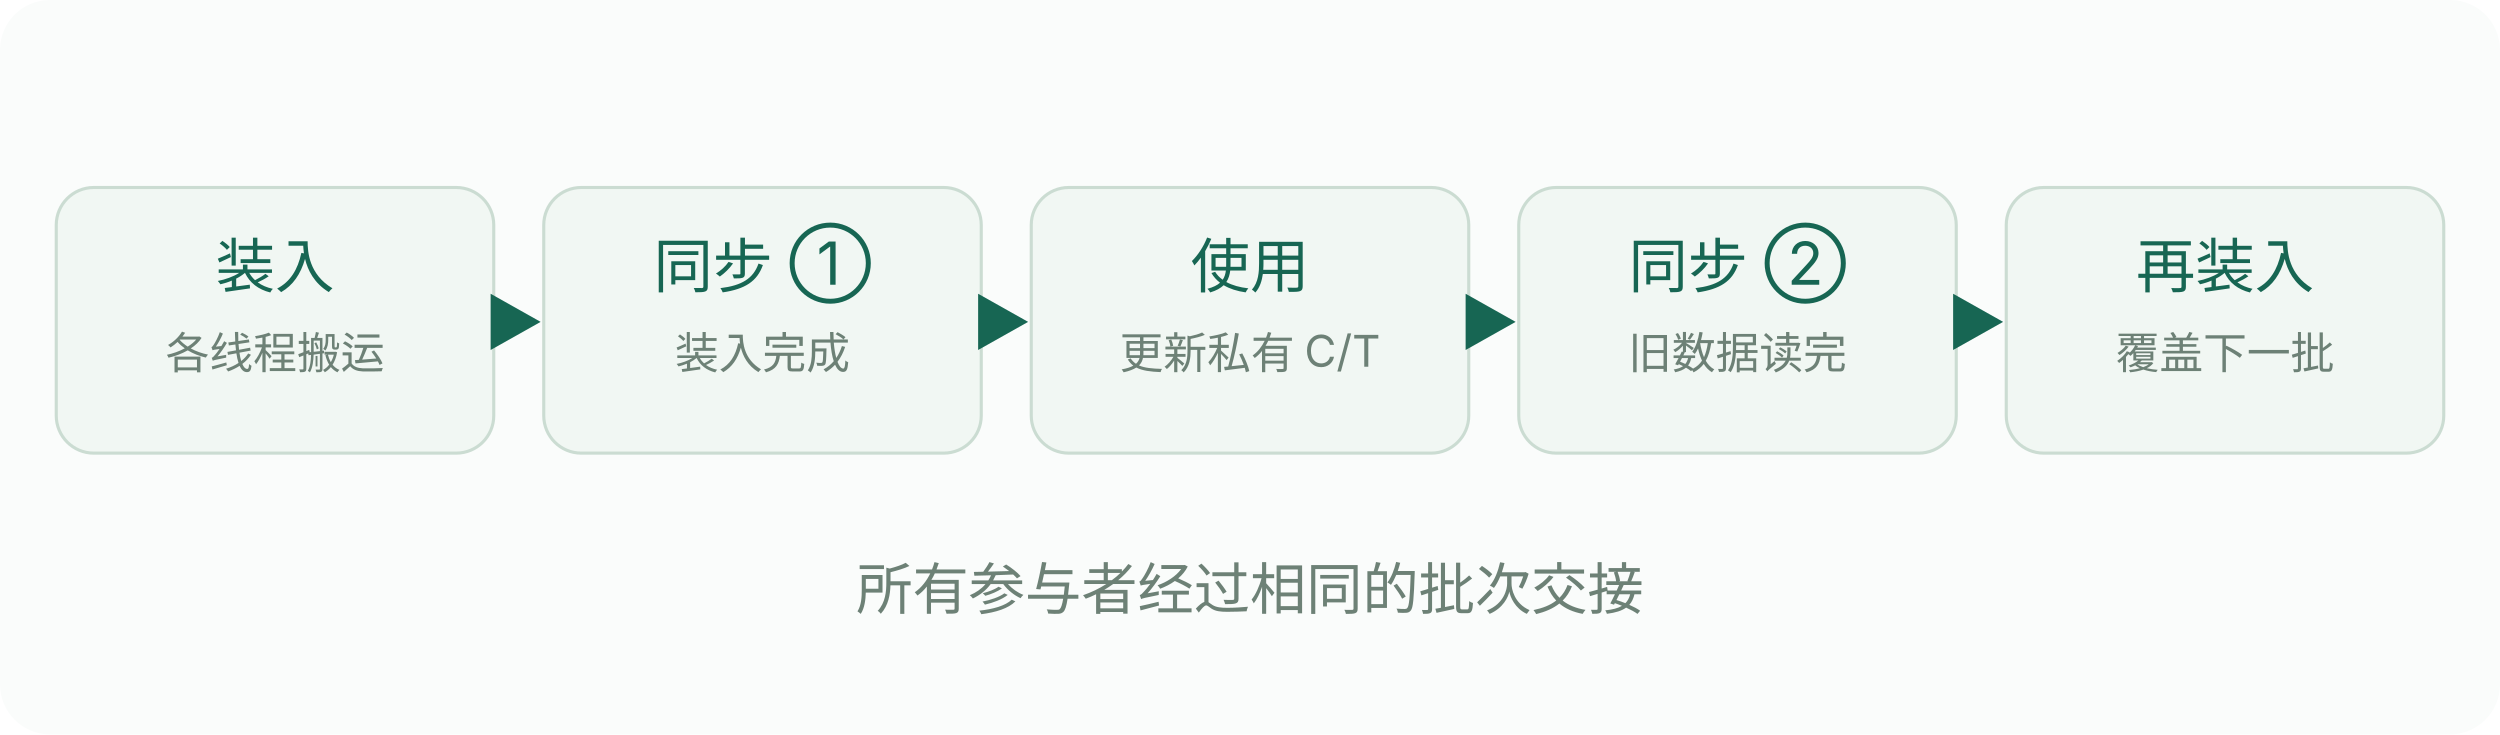
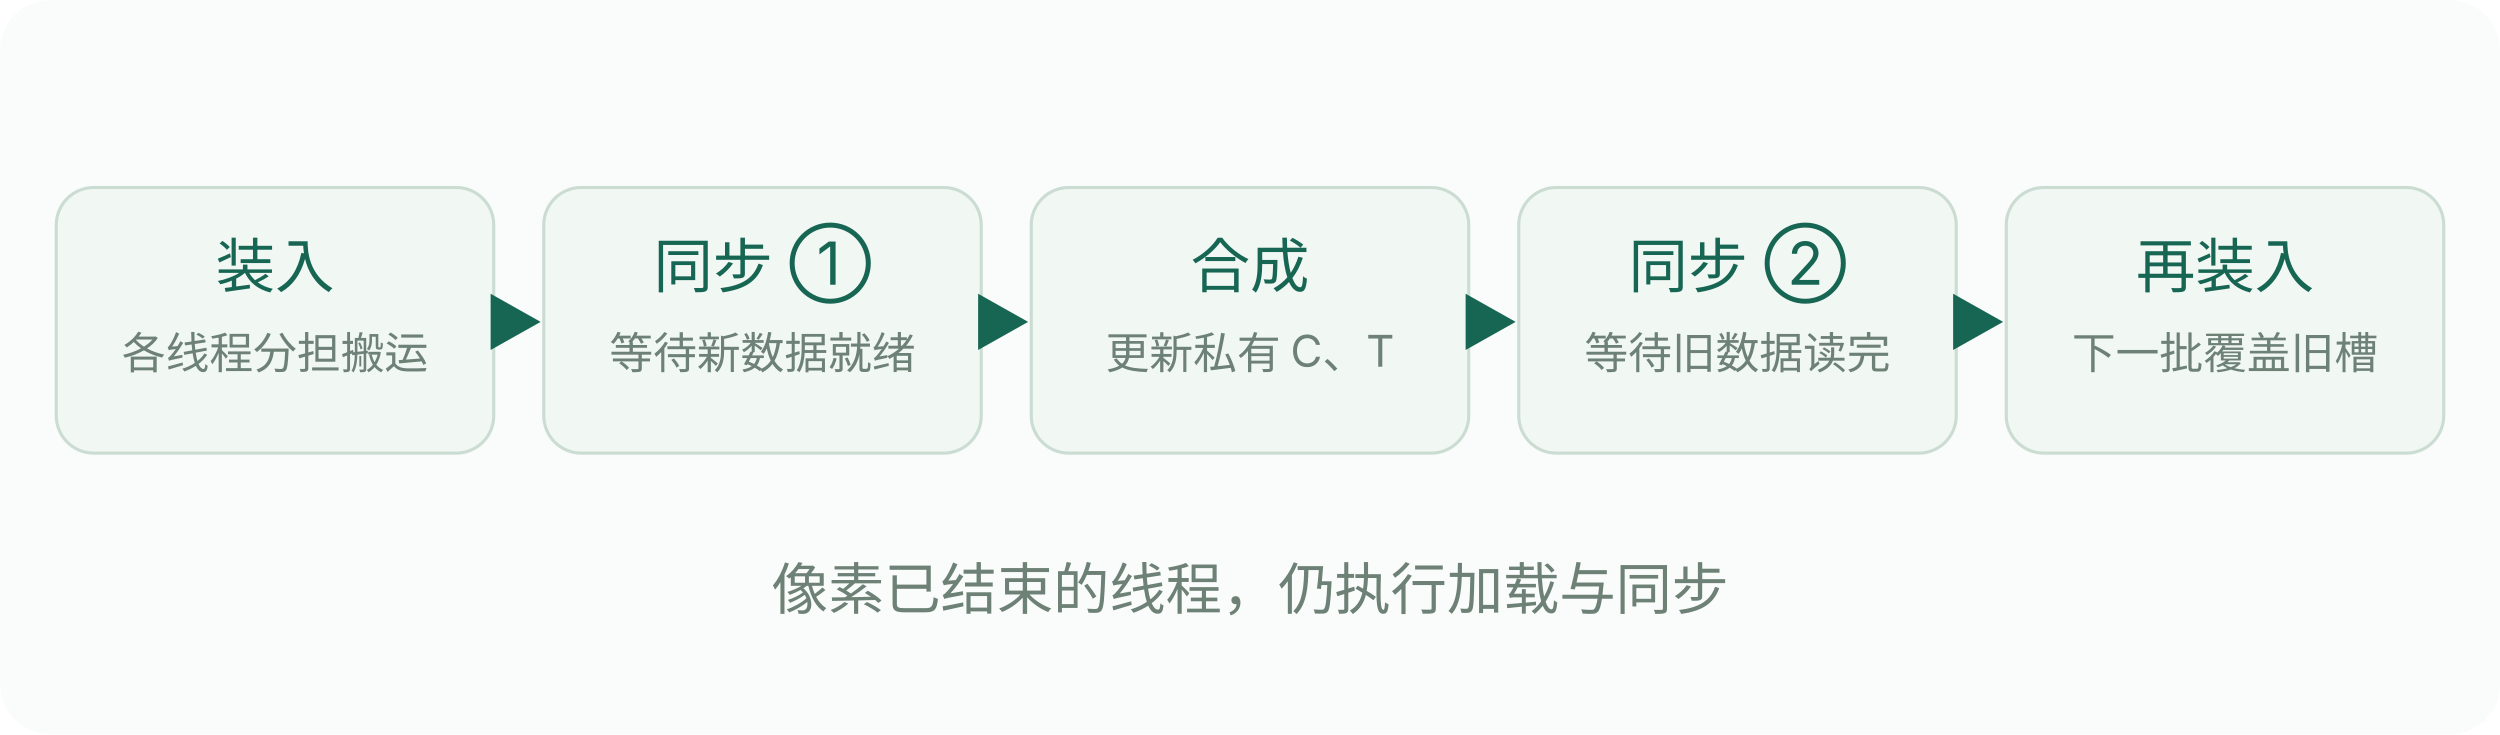
<svg xmlns="http://www.w3.org/2000/svg" viewBox="0 0 800 235" role="img">
  <defs>
    <marker id="arrow" markerWidth="9" markerHeight="9" refX="7" refY="4.5" orient="auto">
      <path d="M0 0L8 4.5L0 9" fill="#176653" />
    </marker>
  </defs>
  <rect width="800" height="235" rx="16" fill="#fafcfb" />
  <g font-family="-apple-system,BlinkMacSystemFont,PingFang SC,Microsoft YaHei,sans-serif">
    <rect x="18" y="60" width="140" height="85" rx="12" fill="#f1f7f3" stroke="#cbdcd2" />
    <text x="88.0" y="92" font-size="19" fill="#176653" text-anchor="middle">装入</text>
-     <text x="88.0" y="118" font-size="14" fill="#6d8176" text-anchor="middle">各线程搬运</text>
+     <text x="88.0" y="118" font-size="14" fill="#6d8176" text-anchor="middle">各线程分担搬运</text>
    <path d="M160,103 L171,103" stroke="#176653" stroke-width="2" fill="none" marker-end="url(#arrow)" />
    <rect x="174" y="60" width="140" height="85" rx="12" fill="#f1f7f3" stroke="#cbdcd2" />
    <text x="244.0" y="92" font-size="19" fill="#176653" text-anchor="middle">同步 ①</text>
-     <text x="244.0" y="118" font-size="14" fill="#6d8176" text-anchor="middle">装入完成</text>
+     <text x="244.0" y="118" font-size="14" fill="#6d8176" text-anchor="middle">等待新数据就绪</text>
    <path d="M316,103 L327,103" stroke="#176653" stroke-width="2" fill="none" marker-end="url(#arrow)" />
    <rect x="330" y="60" width="140" height="85" rx="12" fill="#f1f7f3" stroke="#cbdcd2" />
-     <text x="400.0" y="92" font-size="19" fill="#176653" text-anchor="middle">使用</text>
-     <text x="400.0" y="118" font-size="14" fill="#6d8176" text-anchor="middle">更新私有 C/T</text>
+     <text x="400.0" y="92" font-size="19" fill="#176653" text-anchor="middle">合成</text>
+     <text x="400.0" y="118" font-size="14" fill="#6d8176" text-anchor="middle">更新私有 C、T</text>
    <path d="M472,103 L483,103" stroke="#176653" stroke-width="2" fill="none" marker-end="url(#arrow)" />
    <rect x="486" y="60" width="140" height="85" rx="12" fill="#f1f7f3" stroke="#cbdcd2" />
    <text x="556.0" y="92" font-size="19" fill="#176653" text-anchor="middle">同步 ②</text>
-     <text x="556.0" y="118" font-size="14" fill="#6d8176" text-anchor="middle">旧数据读完</text>
+     <text x="556.0" y="118" font-size="14" fill="#6d8176" text-anchor="middle">等待旧数据读完</text>
    <path d="M628,103 L639,103" stroke="#176653" stroke-width="2" fill="none" marker-end="url(#arrow)" />
    <rect x="642" y="60" width="140" height="85" rx="12" fill="#f1f7f3" stroke="#cbdcd2" />
    <text x="712.0" y="92" font-size="19" fill="#176653" text-anchor="middle">再装入</text>
-     <text x="712.0" y="118" font-size="14" fill="#6d8176" text-anchor="middle">覆盖下一批</text>
-     <text x="400" y="195" font-size="18" fill="#6d8176" text-anchor="middle">所有参与者经过相同的批次交接</text>
+     <text x="712.0" y="118" font-size="14" fill="#6d8176" text-anchor="middle">下一批覆盖旧槽</text>
+     <text x="400" y="195" font-size="18" fill="#6d8176" text-anchor="middle">像素已结束的线程，仍执行加载与同步</text>
  </g>
</svg>
